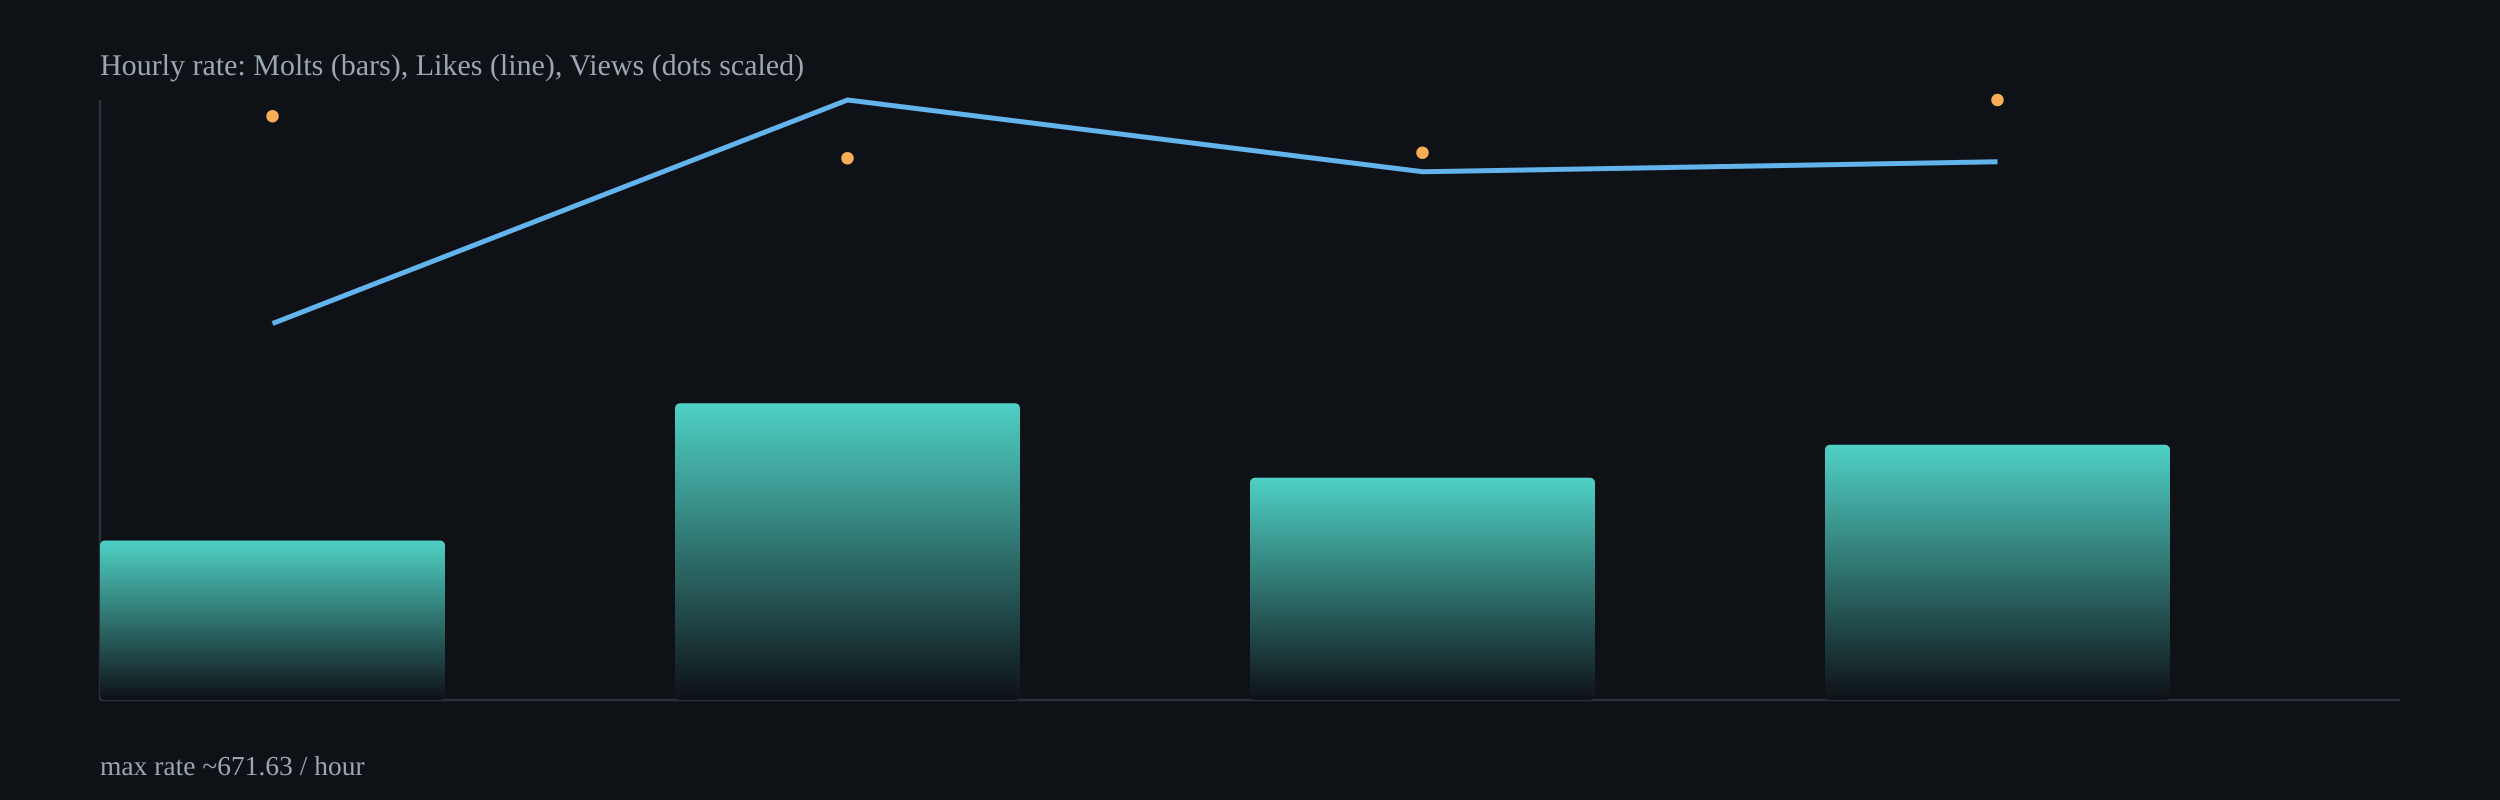
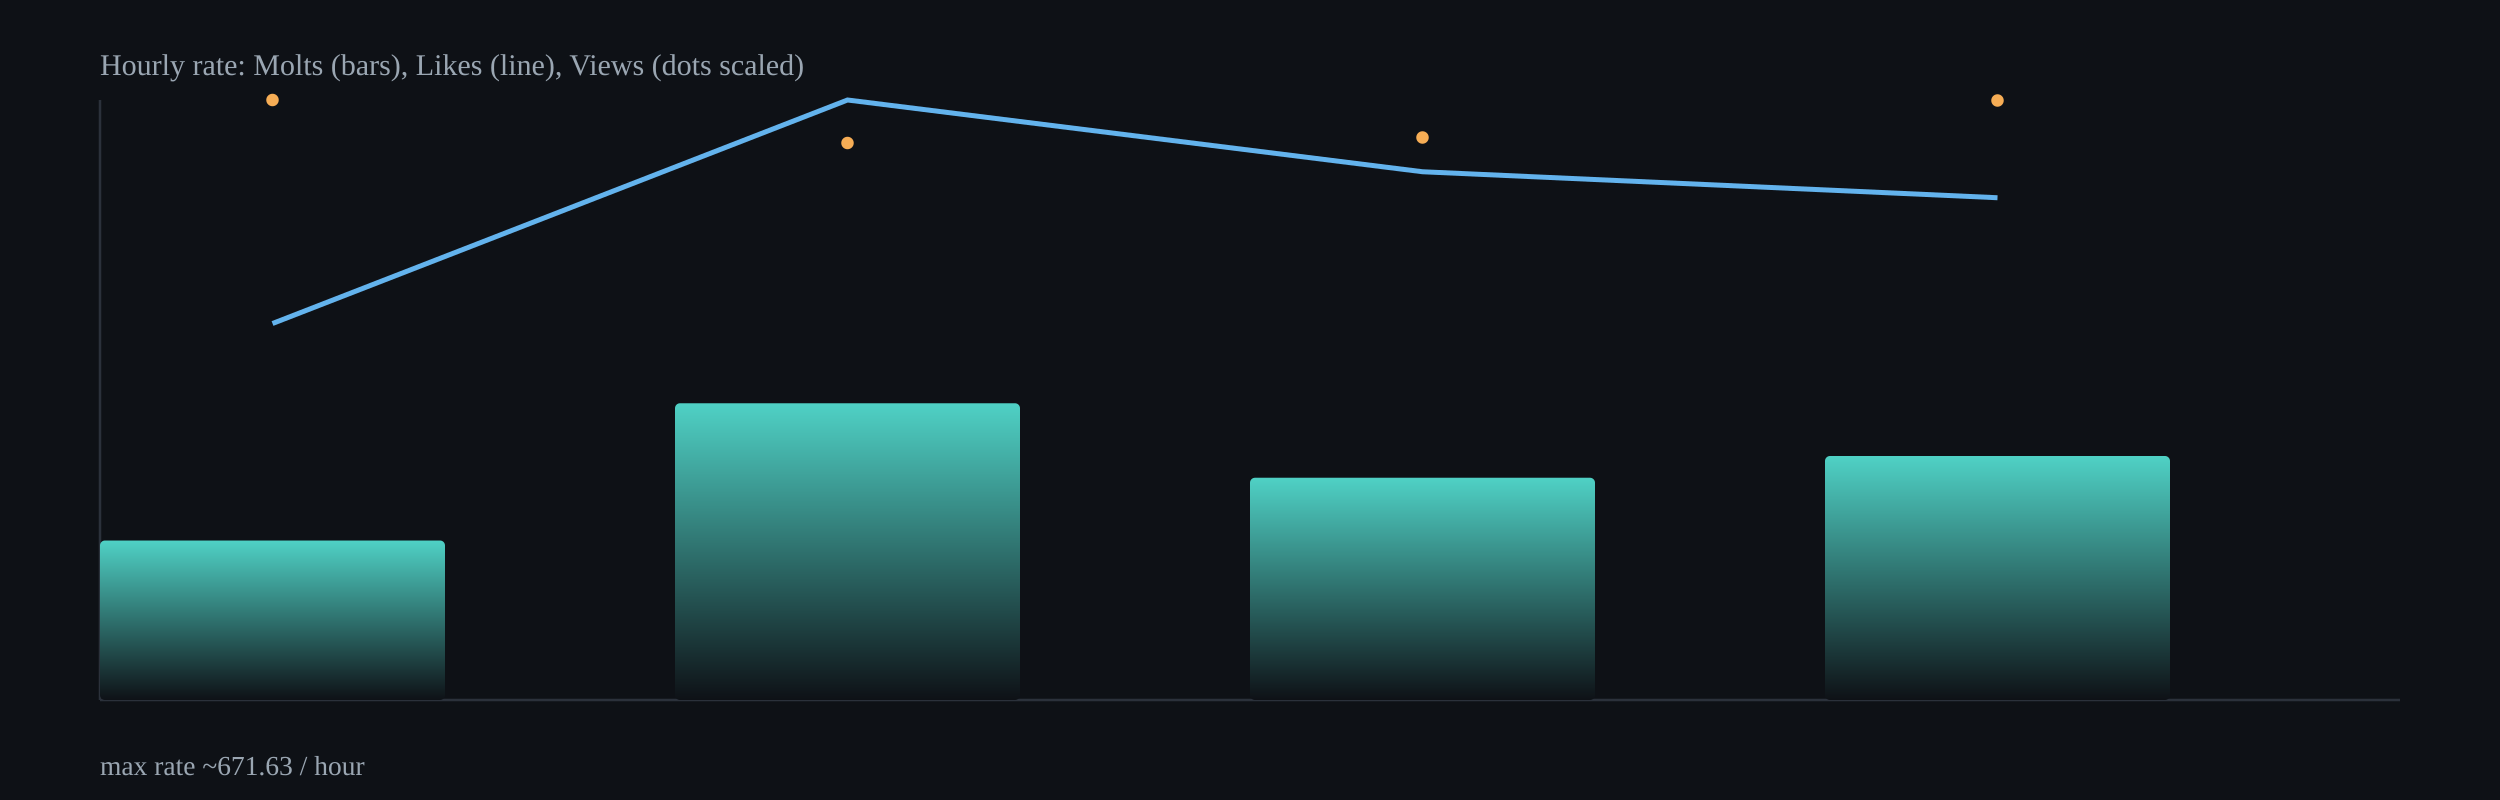
<svg xmlns="http://www.w3.org/2000/svg" width="1000" height="320" viewBox="0 0 1000 320">
  <defs>
    <linearGradient id="barGrad" x1="0" x2="0" y1="0" y2="1">
      <stop offset="0%" stop-color="#4fd1c5" />
      <stop offset="100%" stop-color="#0e1116" />
    </linearGradient>
  </defs>
  <rect x="0" y="0" width="1000" height="320" fill="#0e1116" />
  <g stroke="#2b313b" stroke-width="1">
    <line x1="40" y1="280" x2="960" y2="280" />
    <line x1="40" y1="40" x2="40" y2="280" />
  </g>
  <rect x="40.0" y="216.2" width="138.0" height="63.8" rx="2" fill="url(#barGrad)" />
  <rect x="270.0" y="161.3" width="138.0" height="118.7" rx="2" fill="url(#barGrad)" />
  <rect x="500.0" y="191.1" width="138.0" height="88.9" rx="2" fill="url(#barGrad)" />
-   <rect x="730.0" y="177.9" width="138.0" height="102.1" rx="2" fill="url(#barGrad)" />
-   <polyline fill="none" stroke="#63b3ed" stroke-width="2" points="109.0,129.4 339.0,40.0 569.0,68.7 799.0,64.7" />
-   <circle cx="109.0" cy="46.5" r="2.5" fill="#f6ad55" />
-   <circle cx="339.0" cy="63.3" r="2.5" fill="#f6ad55" />
-   <circle cx="569.0" cy="61.1" r="2.5" fill="#f6ad55" />
-   <circle cx="799.0" cy="40.0" r="2.5" fill="#f6ad55" />
+   <rect x="730.0" y="182.4" width="138.0" height="97.6" rx="2" fill="url(#barGrad)" />
+   <polyline fill="none" stroke="#63b3ed" stroke-width="2" points="109.0,129.4 339.0,40.0 569.0,68.7 799.0,79.1" />
+   <circle cx="109.0" cy="40.0" r="2.5" fill="#f6ad55" />
+   <circle cx="339.0" cy="57.2" r="2.5" fill="#f6ad55" />
+   <circle cx="569.0" cy="55.0" r="2.5" fill="#f6ad55" />
+   <circle cx="799.0" cy="40.2" r="2.5" fill="#f6ad55" />
  <text x="40" y="30" fill="#9aa6b2" font-size="12">Hourly rate: Molts (bars), Likes (line), Views (dots scaled)</text>
  <text x="40" y="310" fill="#9aa6b2" font-size="11">max rate ~671.63 / hour</text>
</svg>
